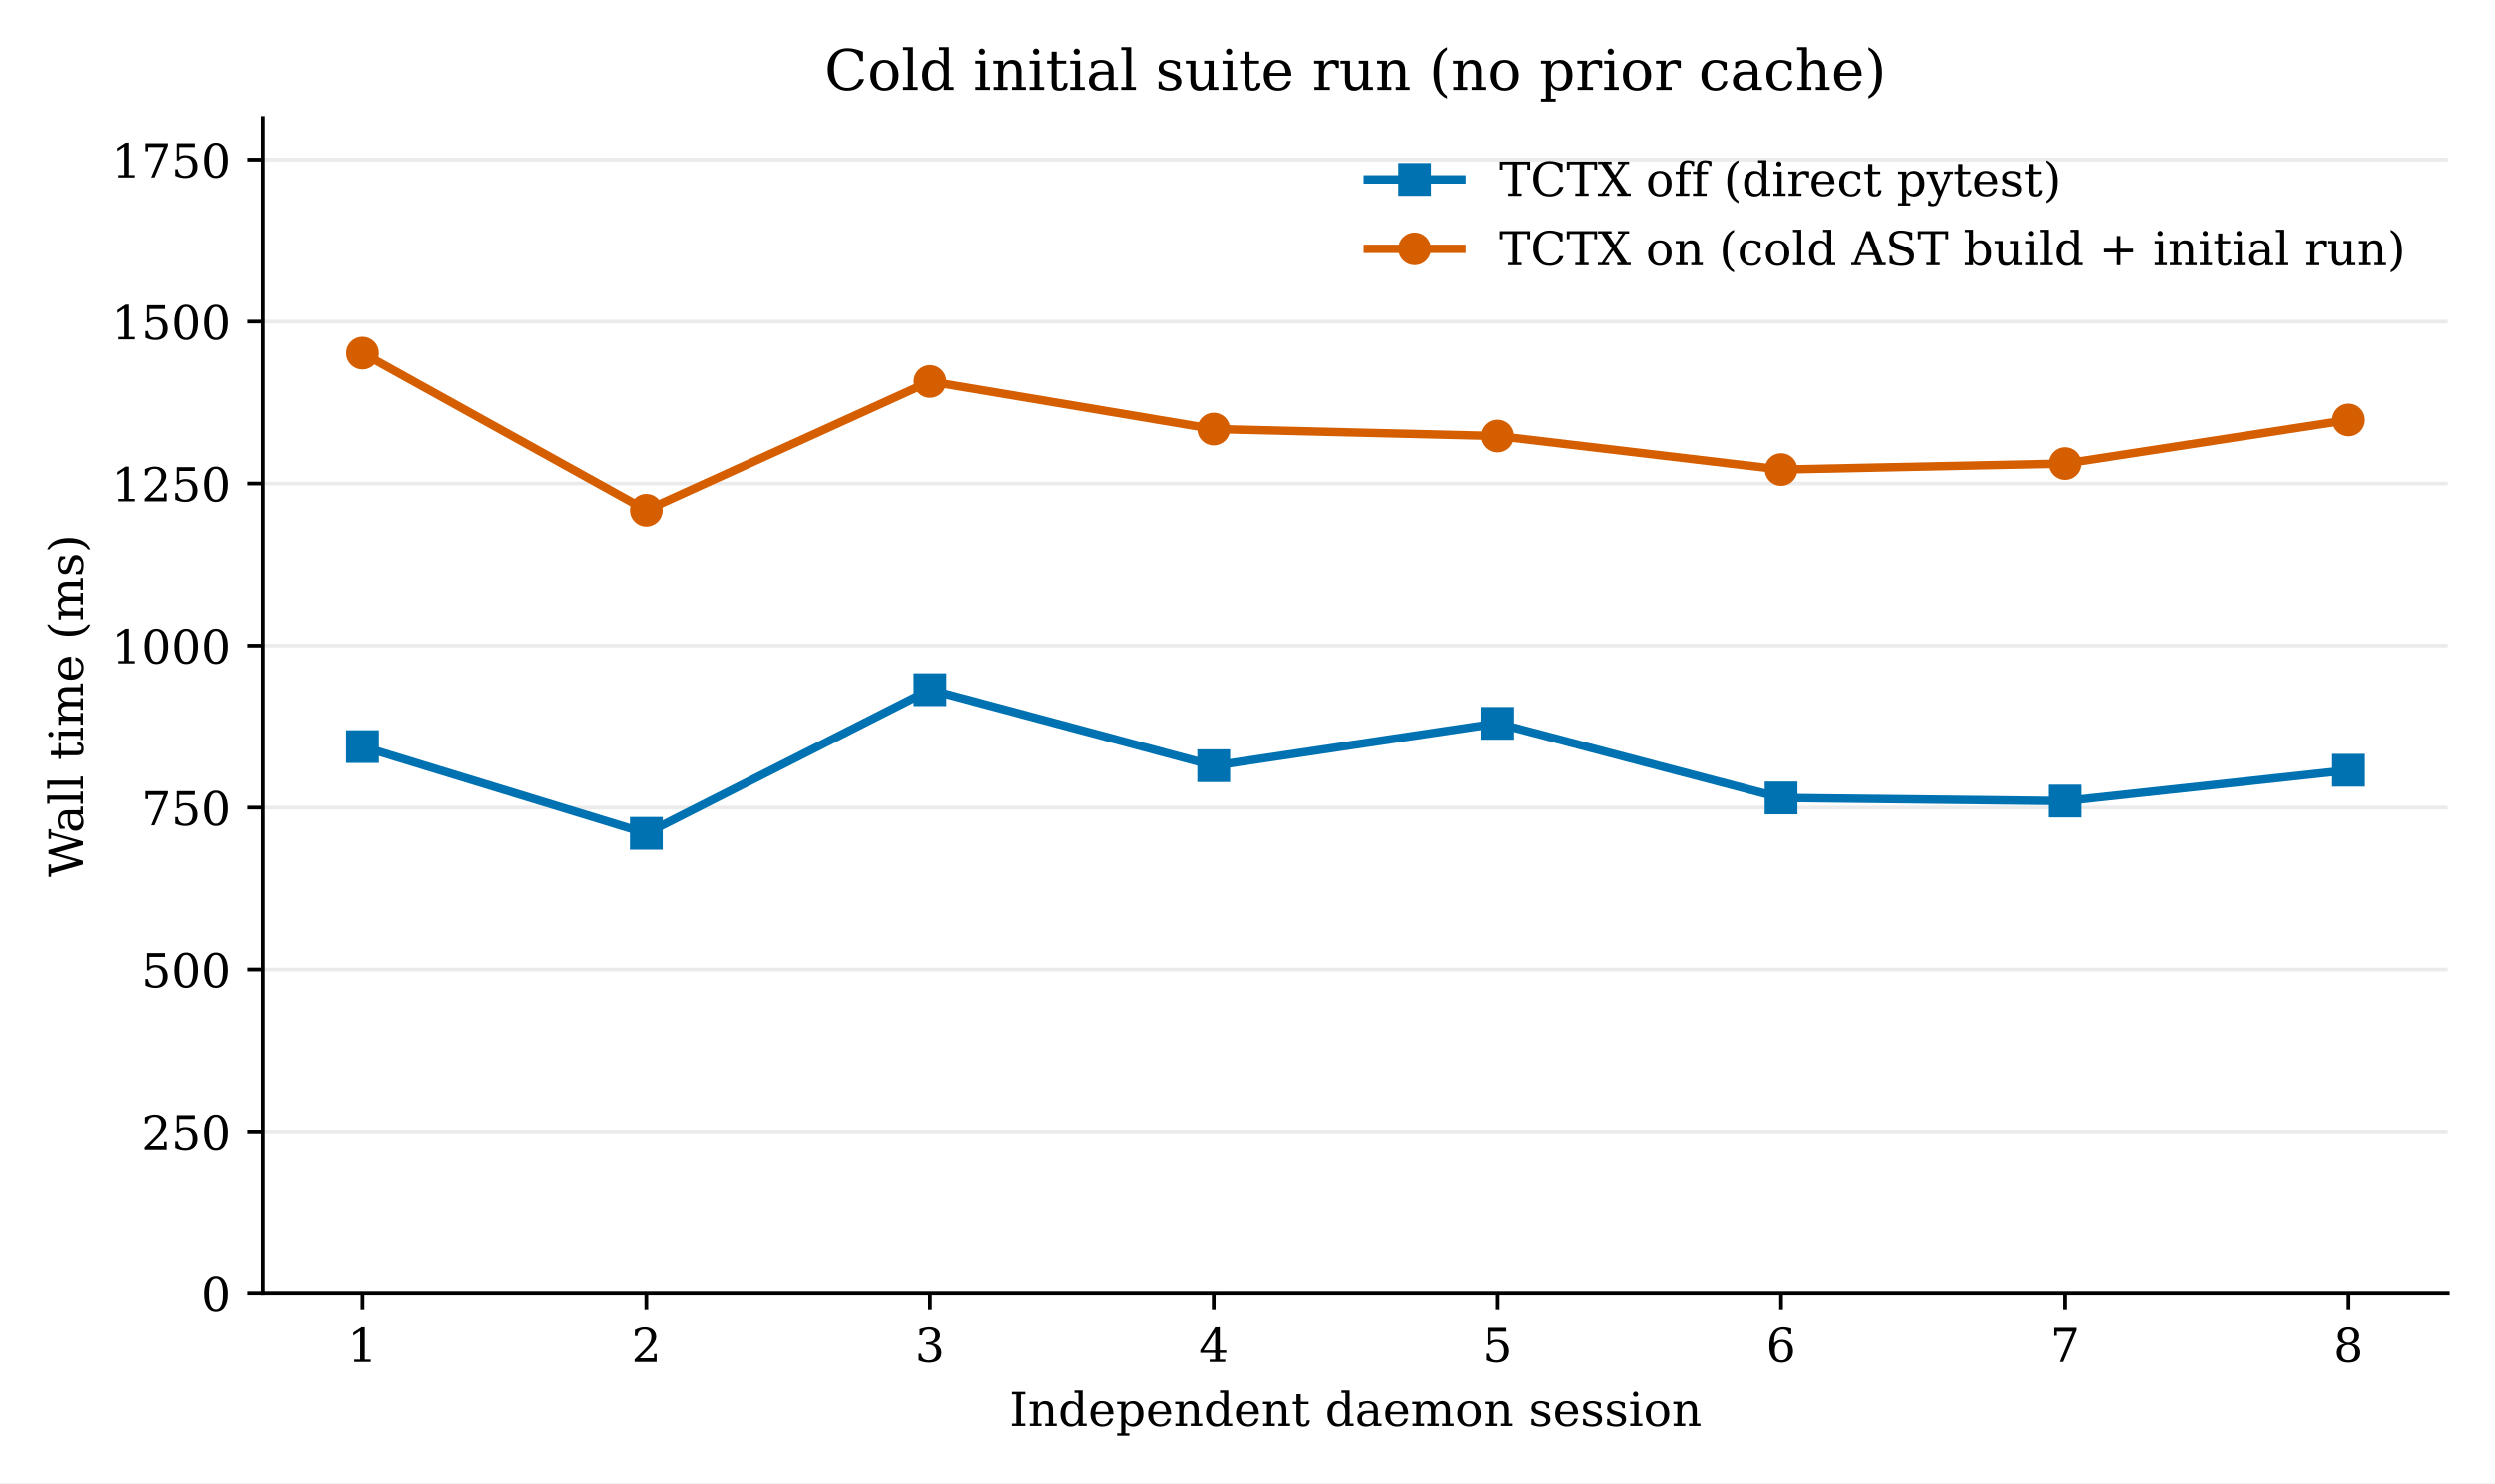
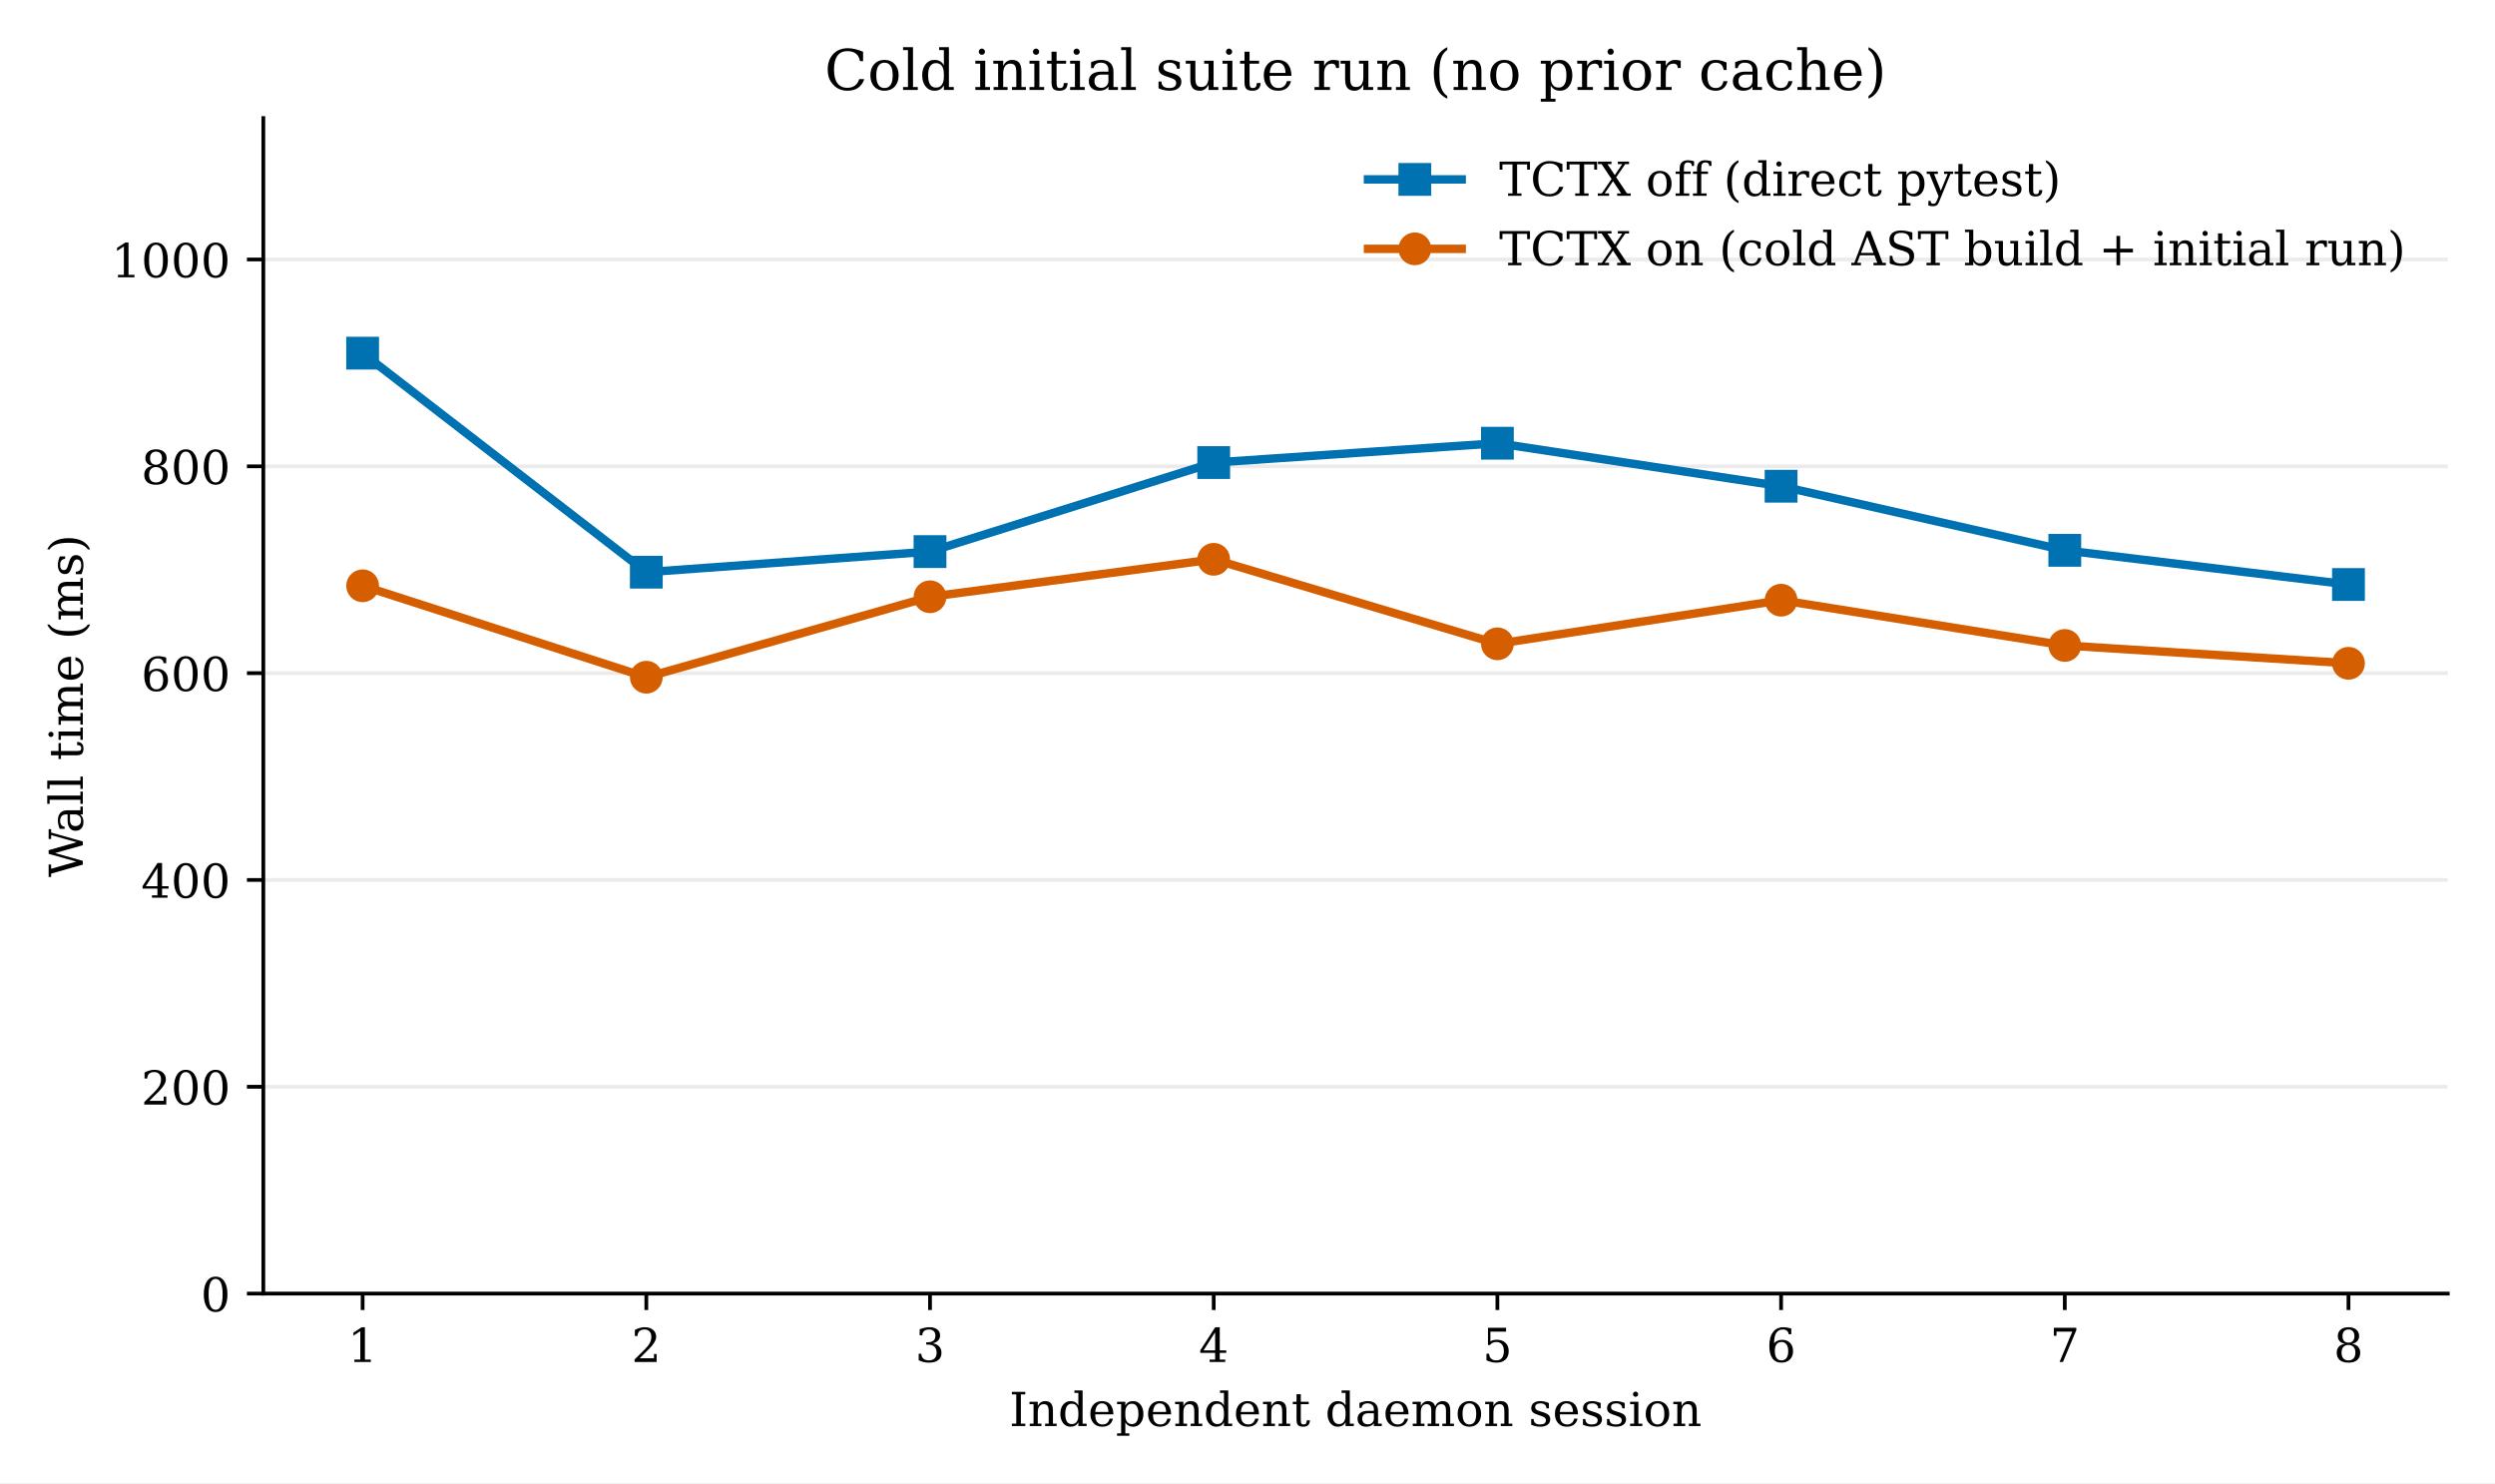
<svg xmlns="http://www.w3.org/2000/svg" xmlns:xlink="http://www.w3.org/1999/xlink" width="532.56pt" height="316.56pt" viewBox="0 0 532.56 316.56" version="1.1">
  <defs>
    <style type="text/css">*{stroke-linejoin: round; stroke-linecap: butt}</style>
  </defs>
  <g id="figure_1">
    <g id="patch_1">
      <path d="M 0 316.56 L 532.56 316.56 L 532.56 0 L 0 0 z " style="fill: #ffffff" />
    </g>
    <g id="axes_1">
      <g id="patch_2">
        <path d="M 56.208 276.123 L 522.48 276.123 L 522.48 25.198 L 56.208 25.198 z " style="fill: #ffffff" />
      </g>
      <g id="matplotlib.axis_1">
        <g id="xtick_1">
          <g id="line2d_1">
            <defs>
-               <path id="m82c08ecdb4" d="M 0 0 L 0 3.5 " style="stroke: #000000; stroke-width: 0.8" />
+               <path id="m5d2b2e9690" d="M 0 0 L 0 3.5 " style="stroke: #000000; stroke-width: 0.8" />
            </defs>
            <g>
-               <use xlink:href="#m82c08ecdb4" x="77.402" y="276.123" style="stroke: #000000; stroke-width: 0.8" />
+               <use xlink:href="#m5d2b2e9690" x="77.402" y="276.123" style="stroke: #000000; stroke-width: 0.8" />
            </g>
          </g>
          <g id="text_1">
            <text style="font-size: 10px; font-family: 'DejaVu Serif'; text-anchor: middle" x="77.402" y="290.722" transform="rotate(-0 77.40228 290.7217)">1</text>
          </g>
        </g>
        <g id="xtick_2">
          <g id="line2d_2">
            <g>
-               <use xlink:href="#m82c08ecdb4" x="137.957" y="276.123" style="stroke: #000000; stroke-width: 0.8" />
+               <use xlink:href="#m5d2b2e9690" x="137.957" y="276.123" style="stroke: #000000; stroke-width: 0.8" />
            </g>
          </g>
          <g id="text_2">
            <text style="font-size: 10px; font-family: 'DejaVu Serif'; text-anchor: middle" x="137.957" y="290.722" transform="rotate(-0 137.957 290.7217)">2</text>
          </g>
        </g>
        <g id="xtick_3">
          <g id="line2d_3">
            <g>
-               <use xlink:href="#m82c08ecdb4" x="198.512" y="276.123" style="stroke: #000000; stroke-width: 0.8" />
+               <use xlink:href="#m5d2b2e9690" x="198.512" y="276.123" style="stroke: #000000; stroke-width: 0.8" />
            </g>
          </g>
          <g id="text_3">
            <text style="font-size: 10px; font-family: 'DejaVu Serif'; text-anchor: middle" x="198.512" y="290.722" transform="rotate(-0 198.5117 290.7217)">3</text>
          </g>
        </g>
        <g id="xtick_4">
          <g id="line2d_4">
            <g>
-               <use xlink:href="#m82c08ecdb4" x="259.066" y="276.123" style="stroke: #000000; stroke-width: 0.8" />
+               <use xlink:href="#m5d2b2e9690" x="259.066" y="276.123" style="stroke: #000000; stroke-width: 0.8" />
            </g>
          </g>
          <g id="text_4">
            <text style="font-size: 10px; font-family: 'DejaVu Serif'; text-anchor: middle" x="259.066" y="290.722" transform="rotate(-0 259.0665 290.7217)">4</text>
          </g>
        </g>
        <g id="xtick_5">
          <g id="line2d_5">
            <g>
-               <use xlink:href="#m82c08ecdb4" x="319.621" y="276.123" style="stroke: #000000; stroke-width: 0.8" />
+               <use xlink:href="#m5d2b2e9690" x="319.621" y="276.123" style="stroke: #000000; stroke-width: 0.8" />
            </g>
          </g>
          <g id="text_5">
            <text style="font-size: 10px; font-family: 'DejaVu Serif'; text-anchor: middle" x="319.621" y="290.722" transform="rotate(-0 319.6212 290.7217)">5</text>
          </g>
        </g>
        <g id="xtick_6">
          <g id="line2d_6">
            <g>
-               <use xlink:href="#m82c08ecdb4" x="380.176" y="276.123" style="stroke: #000000; stroke-width: 0.8" />
+               <use xlink:href="#m5d2b2e9690" x="380.176" y="276.123" style="stroke: #000000; stroke-width: 0.8" />
            </g>
          </g>
          <g id="text_6">
            <text style="font-size: 10px; font-family: 'DejaVu Serif'; text-anchor: middle" x="380.176" y="290.722" transform="rotate(-0 380.1759 290.7217)">6</text>
          </g>
        </g>
        <g id="xtick_7">
          <g id="line2d_7">
            <g>
-               <use xlink:href="#m82c08ecdb4" x="440.731" y="276.123" style="stroke: #000000; stroke-width: 0.8" />
+               <use xlink:href="#m5d2b2e9690" x="440.731" y="276.123" style="stroke: #000000; stroke-width: 0.8" />
            </g>
          </g>
          <g id="text_7">
            <text style="font-size: 10px; font-family: 'DejaVu Serif'; text-anchor: middle" x="440.731" y="290.722" transform="rotate(-0 440.7306 290.7217)">7</text>
          </g>
        </g>
        <g id="xtick_8">
          <g id="line2d_8">
            <g>
-               <use xlink:href="#m82c08ecdb4" x="501.285" y="276.123" style="stroke: #000000; stroke-width: 0.8" />
+               <use xlink:href="#m5d2b2e9690" x="501.285" y="276.123" style="stroke: #000000; stroke-width: 0.8" />
            </g>
          </g>
          <g id="text_8">
            <text style="font-size: 10px; font-family: 'DejaVu Serif'; text-anchor: middle" x="501.285" y="290.722" transform="rotate(-0 501.2854 290.7217)">8</text>
          </g>
        </g>
        <g id="text_9">
          <text style="font-size: 10px; font-family: 'DejaVu Serif'; text-anchor: middle" x="289.344" y="304.4" transform="rotate(-0 289.3438 304.3998)">Independent daemon session</text>
        </g>
      </g>
      <g id="matplotlib.axis_2">
        <g id="ytick_1">
          <g id="line2d_9">
-             <path d="M 56.208 276.123 L 522.48 276.123 " clip-path="url(#p8ae2e50e9f)" style="fill: none; stroke: #b0b0b0; stroke-opacity: 0.25; stroke-width: 0.8; stroke-linecap: square" />
+             <path d="M 56.208 276.123 L 522.48 276.123 " clip-path="url(#peba65c2eab)" style="fill: none; stroke: #b0b0b0; stroke-opacity: 0.25; stroke-width: 0.8; stroke-linecap: square" />
          </g>
          <g id="line2d_10">
            <defs>
-               <path id="m5b64ed0e14" d="M 0 0 L -3.5 0 " style="stroke: #000000; stroke-width: 0.8" />
+               <path id="ma7ad15a519" d="M 0 0 L -3.5 0 " style="stroke: #000000; stroke-width: 0.8" />
            </defs>
            <g>
-               <use xlink:href="#m5b64ed0e14" x="56.208" y="276.123" style="stroke: #000000; stroke-width: 0.8" />
+               <use xlink:href="#ma7ad15a519" x="56.208" y="276.123" style="stroke: #000000; stroke-width: 0.8" />
            </g>
          </g>
          <g id="text_10">
            <text style="font-size: 10px; font-family: 'DejaVu Serif'; text-anchor: end" x="49.208" y="279.922" transform="rotate(-0 49.20813 279.9225)">0</text>
          </g>
        </g>
        <g id="ytick_2">
          <g id="line2d_11">
-             <path d="M 56.208 241.545 L 522.48 241.545 " clip-path="url(#p8ae2e50e9f)" style="fill: none; stroke: #b0b0b0; stroke-opacity: 0.25; stroke-width: 0.8; stroke-linecap: square" />
+             <path d="M 56.208 231.976 L 522.48 231.976 " clip-path="url(#peba65c2eab)" style="fill: none; stroke: #b0b0b0; stroke-opacity: 0.25; stroke-width: 0.8; stroke-linecap: square" />
          </g>
          <g id="line2d_12">
            <g>
-               <use xlink:href="#m5b64ed0e14" x="56.208" y="241.545" style="stroke: #000000; stroke-width: 0.8" />
+               <use xlink:href="#ma7ad15a519" x="56.208" y="231.976" style="stroke: #000000; stroke-width: 0.8" />
            </g>
          </g>
          <g id="text_11">
-             <text style="font-size: 10px; font-family: 'DejaVu Serif'; text-anchor: end" x="49.208" y="245.344" transform="rotate(-0 49.20813 245.3443)">250</text>
+             <text style="font-size: 10px; font-family: 'DejaVu Serif'; text-anchor: end" x="49.208" y="235.775" transform="rotate(-0 49.20813 235.7754)">200</text>
          </g>
        </g>
        <g id="ytick_3">
          <g id="line2d_13">
-             <path d="M 56.208 206.967 L 522.48 206.967 " clip-path="url(#p8ae2e50e9f)" style="fill: none; stroke: #b0b0b0; stroke-opacity: 0.25; stroke-width: 0.8; stroke-linecap: square" />
+             <path d="M 56.208 187.829 L 522.48 187.829 " clip-path="url(#peba65c2eab)" style="fill: none; stroke: #b0b0b0; stroke-opacity: 0.25; stroke-width: 0.8; stroke-linecap: square" />
          </g>
          <g id="line2d_14">
            <g>
-               <use xlink:href="#m5b64ed0e14" x="56.208" y="206.967" style="stroke: #000000; stroke-width: 0.8" />
+               <use xlink:href="#ma7ad15a519" x="56.208" y="187.829" style="stroke: #000000; stroke-width: 0.8" />
            </g>
          </g>
          <g id="text_12">
-             <text style="font-size: 10px; font-family: 'DejaVu Serif'; text-anchor: end" x="49.208" y="210.766" transform="rotate(-0 49.20813 210.7662)">500</text>
+             <text style="font-size: 10px; font-family: 'DejaVu Serif'; text-anchor: end" x="49.208" y="191.628" transform="rotate(-0 49.20813 191.6282)">400</text>
          </g>
        </g>
        <g id="ytick_4">
          <g id="line2d_15">
-             <path d="M 56.208 172.389 L 522.48 172.389 " clip-path="url(#p8ae2e50e9f)" style="fill: none; stroke: #b0b0b0; stroke-opacity: 0.25; stroke-width: 0.8; stroke-linecap: square" />
+             <path d="M 56.208 143.682 L 522.48 143.682 " clip-path="url(#peba65c2eab)" style="fill: none; stroke: #b0b0b0; stroke-opacity: 0.25; stroke-width: 0.8; stroke-linecap: square" />
          </g>
          <g id="line2d_16">
            <g>
-               <use xlink:href="#m5b64ed0e14" x="56.208" y="172.389" style="stroke: #000000; stroke-width: 0.8" />
+               <use xlink:href="#ma7ad15a519" x="56.208" y="143.682" style="stroke: #000000; stroke-width: 0.8" />
            </g>
          </g>
          <g id="text_13">
-             <text style="font-size: 10px; font-family: 'DejaVu Serif'; text-anchor: end" x="49.208" y="176.188" transform="rotate(-0 49.20813 176.188)">750</text>
+             <text style="font-size: 10px; font-family: 'DejaVu Serif'; text-anchor: end" x="49.208" y="147.481" transform="rotate(-0 49.20813 147.4811)">600</text>
          </g>
        </g>
        <g id="ytick_5">
          <g id="line2d_17">
-             <path d="M 56.208 137.811 L 522.48 137.811 " clip-path="url(#p8ae2e50e9f)" style="fill: none; stroke: #b0b0b0; stroke-opacity: 0.25; stroke-width: 0.8; stroke-linecap: square" />
+             <path d="M 56.208 99.535 L 522.48 99.535 " clip-path="url(#peba65c2eab)" style="fill: none; stroke: #b0b0b0; stroke-opacity: 0.25; stroke-width: 0.8; stroke-linecap: square" />
          </g>
          <g id="line2d_18">
            <g>
-               <use xlink:href="#m5b64ed0e14" x="56.208" y="137.811" style="stroke: #000000; stroke-width: 0.8" />
+               <use xlink:href="#ma7ad15a519" x="56.208" y="99.535" style="stroke: #000000; stroke-width: 0.8" />
            </g>
          </g>
          <g id="text_14">
-             <text style="font-size: 10px; font-family: 'DejaVu Serif'; text-anchor: end" x="49.208" y="141.61" transform="rotate(-0 49.20813 141.6098)">1000</text>
+             <text style="font-size: 10px; font-family: 'DejaVu Serif'; text-anchor: end" x="49.208" y="103.334" transform="rotate(-0 49.20813 103.3339)">800</text>
          </g>
        </g>
        <g id="ytick_6">
          <g id="line2d_19">
-             <path d="M 56.208 103.232 L 522.48 103.232 " clip-path="url(#p8ae2e50e9f)" style="fill: none; stroke: #b0b0b0; stroke-opacity: 0.25; stroke-width: 0.8; stroke-linecap: square" />
+             <path d="M 56.208 55.388 L 522.48 55.388 " clip-path="url(#peba65c2eab)" style="fill: none; stroke: #b0b0b0; stroke-opacity: 0.25; stroke-width: 0.8; stroke-linecap: square" />
          </g>
          <g id="line2d_20">
            <g>
-               <use xlink:href="#m5b64ed0e14" x="56.208" y="103.232" style="stroke: #000000; stroke-width: 0.8" />
+               <use xlink:href="#ma7ad15a519" x="56.208" y="55.388" style="stroke: #000000; stroke-width: 0.8" />
            </g>
          </g>
          <g id="text_15">
-             <text style="font-size: 10px; font-family: 'DejaVu Serif'; text-anchor: end" x="49.208" y="107.032" transform="rotate(-0 49.20813 107.0317)">1250</text>
-           </g>
-         </g>
-         <g id="ytick_7">
-           <g id="line2d_21">
-             <path d="M 56.208 68.654 L 522.48 68.654 " clip-path="url(#p8ae2e50e9f)" style="fill: none; stroke: #b0b0b0; stroke-opacity: 0.25; stroke-width: 0.8; stroke-linecap: square" />
-           </g>
-           <g id="line2d_22">
-             <g>
-               <use xlink:href="#m5b64ed0e14" x="56.208" y="68.654" style="stroke: #000000; stroke-width: 0.8" />
-             </g>
-           </g>
-           <g id="text_16">
-             <text style="font-size: 10px; font-family: 'DejaVu Serif'; text-anchor: end" x="49.208" y="72.453" transform="rotate(-0 49.20813 72.45349)">1500</text>
-           </g>
-         </g>
-         <g id="ytick_8">
-           <g id="line2d_23">
-             <path d="M 56.208 34.076 L 522.48 34.076 " clip-path="url(#p8ae2e50e9f)" style="fill: none; stroke: #b0b0b0; stroke-opacity: 0.25; stroke-width: 0.8; stroke-linecap: square" />
-           </g>
-           <g id="line2d_24">
-             <g>
-               <use xlink:href="#m5b64ed0e14" x="56.208" y="34.076" style="stroke: #000000; stroke-width: 0.8" />
-             </g>
-           </g>
-           <g id="text_17">
-             <text style="font-size: 10px; font-family: 'DejaVu Serif'; text-anchor: end" x="49.208" y="37.875" transform="rotate(-0 49.20813 37.87532)">1750</text>
-           </g>
-         </g>
-         <g id="text_18">
+             <text style="font-size: 10px; font-family: 'DejaVu Serif'; text-anchor: end" x="49.208" y="59.187" transform="rotate(-0 49.20813 59.1868)">1000</text>
+           </g>
+         </g>
+         <g id="text_16">
          <text style="font-size: 10px; font-family: 'DejaVu Serif'; text-anchor: middle" x="17.678" y="150.661" transform="rotate(-90 17.67844 150.6607)">Wall time (ms)</text>
        </g>
      </g>
-       <g id="line2d_25">
-         <path d="M 77.402 159.366 L 137.957 177.897 L 198.512 147.214 L 259.066 163.45 L 319.621 154.401 L 380.176 170.334 L 440.731 171 L 501.285 164.424 " clip-path="url(#p8ae2e50e9f)" style="fill: none; stroke: #0072b2; stroke-width: 1.8; stroke-linecap: square" />
+       <g id="line2d_21">
+         <path d="M 77.402 75.383 L 137.957 122.135 L 198.512 117.738 L 259.066 98.735 L 319.621 94.608 L 380.176 103.786 L 440.731 117.471 L 501.285 124.764 " clip-path="url(#peba65c2eab)" style="fill: none; stroke: #0072b2; stroke-width: 1.8; stroke-linecap: square" />
        <defs>
-           <path id="m6a326d48d8" d="M -3 3 L 3 3 L 3 -3 L -3 -3 z " style="stroke: #0072b2; stroke-linejoin: miter" />
+           <path id="mbf90f5de19" d="M -3 3 L 3 3 L 3 -3 L -3 -3 z " style="stroke: #0072b2; stroke-linejoin: miter" />
        </defs>
-         <g clip-path="url(#p8ae2e50e9f)">
-           <use xlink:href="#m6a326d48d8" x="77.402" y="159.366" style="fill: #0072b2; stroke: #0072b2; stroke-linejoin: miter" />
-           <use xlink:href="#m6a326d48d8" x="137.957" y="177.897" style="fill: #0072b2; stroke: #0072b2; stroke-linejoin: miter" />
-           <use xlink:href="#m6a326d48d8" x="198.512" y="147.214" style="fill: #0072b2; stroke: #0072b2; stroke-linejoin: miter" />
-           <use xlink:href="#m6a326d48d8" x="259.066" y="163.45" style="fill: #0072b2; stroke: #0072b2; stroke-linejoin: miter" />
-           <use xlink:href="#m6a326d48d8" x="319.621" y="154.401" style="fill: #0072b2; stroke: #0072b2; stroke-linejoin: miter" />
-           <use xlink:href="#m6a326d48d8" x="380.176" y="170.334" style="fill: #0072b2; stroke: #0072b2; stroke-linejoin: miter" />
-           <use xlink:href="#m6a326d48d8" x="440.731" y="171" style="fill: #0072b2; stroke: #0072b2; stroke-linejoin: miter" />
-           <use xlink:href="#m6a326d48d8" x="501.285" y="164.424" style="fill: #0072b2; stroke: #0072b2; stroke-linejoin: miter" />
-         </g>
-       </g>
-       <g id="line2d_26">
-         <path d="M 77.402 75.383 L 137.957 108.942 L 198.512 81.439 L 259.066 91.601 L 319.621 93.088 L 380.176 100.249 L 440.731 98.972 L 501.285 89.657 " clip-path="url(#p8ae2e50e9f)" style="fill: none; stroke: #d55e00; stroke-width: 1.8; stroke-linecap: square" />
+         <g clip-path="url(#peba65c2eab)">
+           <use xlink:href="#mbf90f5de19" x="77.402" y="75.383" style="fill: #0072b2; stroke: #0072b2; stroke-linejoin: miter" />
+           <use xlink:href="#mbf90f5de19" x="137.957" y="122.135" style="fill: #0072b2; stroke: #0072b2; stroke-linejoin: miter" />
+           <use xlink:href="#mbf90f5de19" x="198.512" y="117.738" style="fill: #0072b2; stroke: #0072b2; stroke-linejoin: miter" />
+           <use xlink:href="#mbf90f5de19" x="259.066" y="98.735" style="fill: #0072b2; stroke: #0072b2; stroke-linejoin: miter" />
+           <use xlink:href="#mbf90f5de19" x="319.621" y="94.608" style="fill: #0072b2; stroke: #0072b2; stroke-linejoin: miter" />
+           <use xlink:href="#mbf90f5de19" x="380.176" y="103.786" style="fill: #0072b2; stroke: #0072b2; stroke-linejoin: miter" />
+           <use xlink:href="#mbf90f5de19" x="440.731" y="117.471" style="fill: #0072b2; stroke: #0072b2; stroke-linejoin: miter" />
+           <use xlink:href="#mbf90f5de19" x="501.285" y="124.764" style="fill: #0072b2; stroke: #0072b2; stroke-linejoin: miter" />
+         </g>
+       </g>
+       <g id="line2d_22">
+         <path d="M 77.402 125.039 L 137.957 144.554 L 198.512 127.385 L 259.066 119.39 L 319.621 137.427 L 380.176 128.116 L 440.731 137.775 L 501.285 141.582 " clip-path="url(#peba65c2eab)" style="fill: none; stroke: #d55e00; stroke-width: 1.8; stroke-linecap: square" />
        <defs>
-           <path id="m90252fef06" d="M 0 3 C 0.796 3 1.559 2.684 2.121 2.121 C 2.684 1.559 3 0.796 3 0 C 3 -0.796 2.684 -1.559 2.121 -2.121 C 1.559 -2.684 0.796 -3 0 -3 C -0.796 -3 -1.559 -2.684 -2.121 -2.121 C -2.684 -1.559 -3 -0.796 -3 0 C -3 0.796 -2.684 1.559 -2.121 2.121 C -1.559 2.684 -0.796 3 0 3 z " style="stroke: #d55e00" />
+           <path id="m997174e646" d="M 0 3 C 0.796 3 1.559 2.684 2.121 2.121 C 2.684 1.559 3 0.796 3 0 C 3 -0.796 2.684 -1.559 2.121 -2.121 C 1.559 -2.684 0.796 -3 0 -3 C -0.796 -3 -1.559 -2.684 -2.121 -2.121 C -2.684 -1.559 -3 -0.796 -3 0 C -3 0.796 -2.684 1.559 -2.121 2.121 C -1.559 2.684 -0.796 3 0 3 z " style="stroke: #d55e00" />
        </defs>
-         <g clip-path="url(#p8ae2e50e9f)">
-           <use xlink:href="#m90252fef06" x="77.402" y="75.383" style="fill: #d55e00; stroke: #d55e00" />
-           <use xlink:href="#m90252fef06" x="137.957" y="108.942" style="fill: #d55e00; stroke: #d55e00" />
-           <use xlink:href="#m90252fef06" x="198.512" y="81.439" style="fill: #d55e00; stroke: #d55e00" />
-           <use xlink:href="#m90252fef06" x="259.066" y="91.601" style="fill: #d55e00; stroke: #d55e00" />
-           <use xlink:href="#m90252fef06" x="319.621" y="93.088" style="fill: #d55e00; stroke: #d55e00" />
-           <use xlink:href="#m90252fef06" x="380.176" y="100.249" style="fill: #d55e00; stroke: #d55e00" />
-           <use xlink:href="#m90252fef06" x="440.731" y="98.972" style="fill: #d55e00; stroke: #d55e00" />
-           <use xlink:href="#m90252fef06" x="501.285" y="89.657" style="fill: #d55e00; stroke: #d55e00" />
+         <g clip-path="url(#peba65c2eab)">
+           <use xlink:href="#m997174e646" x="77.402" y="125.039" style="fill: #d55e00; stroke: #d55e00" />
+           <use xlink:href="#m997174e646" x="137.957" y="144.554" style="fill: #d55e00; stroke: #d55e00" />
+           <use xlink:href="#m997174e646" x="198.512" y="127.385" style="fill: #d55e00; stroke: #d55e00" />
+           <use xlink:href="#m997174e646" x="259.066" y="119.39" style="fill: #d55e00; stroke: #d55e00" />
+           <use xlink:href="#m997174e646" x="319.621" y="137.427" style="fill: #d55e00; stroke: #d55e00" />
+           <use xlink:href="#m997174e646" x="380.176" y="128.116" style="fill: #d55e00; stroke: #d55e00" />
+           <use xlink:href="#m997174e646" x="440.731" y="137.775" style="fill: #d55e00; stroke: #d55e00" />
+           <use xlink:href="#m997174e646" x="501.285" y="141.582" style="fill: #d55e00; stroke: #d55e00" />
        </g>
      </g>
      <g id="patch_3">
        <path d="M 56.208 276.123 L 56.208 25.198 " style="fill: none; stroke: #000000; stroke-width: 0.8; stroke-linejoin: miter; stroke-linecap: square" />
      </g>
      <g id="patch_4">
        <path d="M 56.208 276.123 L 522.48 276.123 " style="fill: none; stroke: #000000; stroke-width: 0.8; stroke-linejoin: miter; stroke-linecap: square" />
      </g>
-       <g id="text_19">
+       <g id="text_17">
        <text style="font-size: 12px; font-family: 'DejaVu Serif'; text-anchor: middle" x="289.344" y="19.198" transform="rotate(-0 289.3438 19.19813)">Cold initial suite run (no prior cache)</text>
      </g>
      <g id="legend_1">
-         <g id="line2d_27">
+         <g id="line2d_23">
          <path d="M 291.998 38.297 L 301.998 38.297 L 311.998 38.297 " style="fill: none; stroke: #0072b2; stroke-width: 1.8; stroke-linecap: square" />
          <g>
-             <use xlink:href="#m6a326d48d8" x="301.998" y="38.297" style="fill: #0072b2; stroke: #0072b2; stroke-linejoin: miter" />
-           </g>
-         </g>
-         <g id="text_20">
+             <use xlink:href="#mbf90f5de19" x="301.998" y="38.297" style="fill: #0072b2; stroke: #0072b2; stroke-linejoin: miter" />
+           </g>
+         </g>
+         <g id="text_18">
          <text style="font-size: 10px; font-family: 'DejaVu Serif'; text-anchor: start" x="319.998" y="41.797" transform="rotate(-0 319.9983 41.79656)">TCTX off (direct pytest)</text>
        </g>
-         <g id="line2d_28">
+         <g id="line2d_24">
          <path d="M 291.998 53.117 L 301.998 53.117 L 311.998 53.117 " style="fill: none; stroke: #d55e00; stroke-width: 1.8; stroke-linecap: square" />
          <g>
-             <use xlink:href="#m90252fef06" x="301.998" y="53.117" style="fill: #d55e00; stroke: #d55e00" />
-           </g>
-         </g>
-         <g id="text_21">
+             <use xlink:href="#m997174e646" x="301.998" y="53.117" style="fill: #d55e00; stroke: #d55e00" />
+           </g>
+         </g>
+         <g id="text_19">
          <text style="font-size: 10px; font-family: 'DejaVu Serif'; text-anchor: start" x="319.998" y="56.617" transform="rotate(-0 319.9983 56.61688)">TCTX on (cold AST build + initial run)</text>
        </g>
      </g>
    </g>
  </g>
  <defs>
-     <clipPath id="p8ae2e50e9f">
+     <clipPath id="peba65c2eab">
      <rect x="56.208" y="25.198" width="466.271" height="250.925" />
    </clipPath>
  </defs>
</svg>
